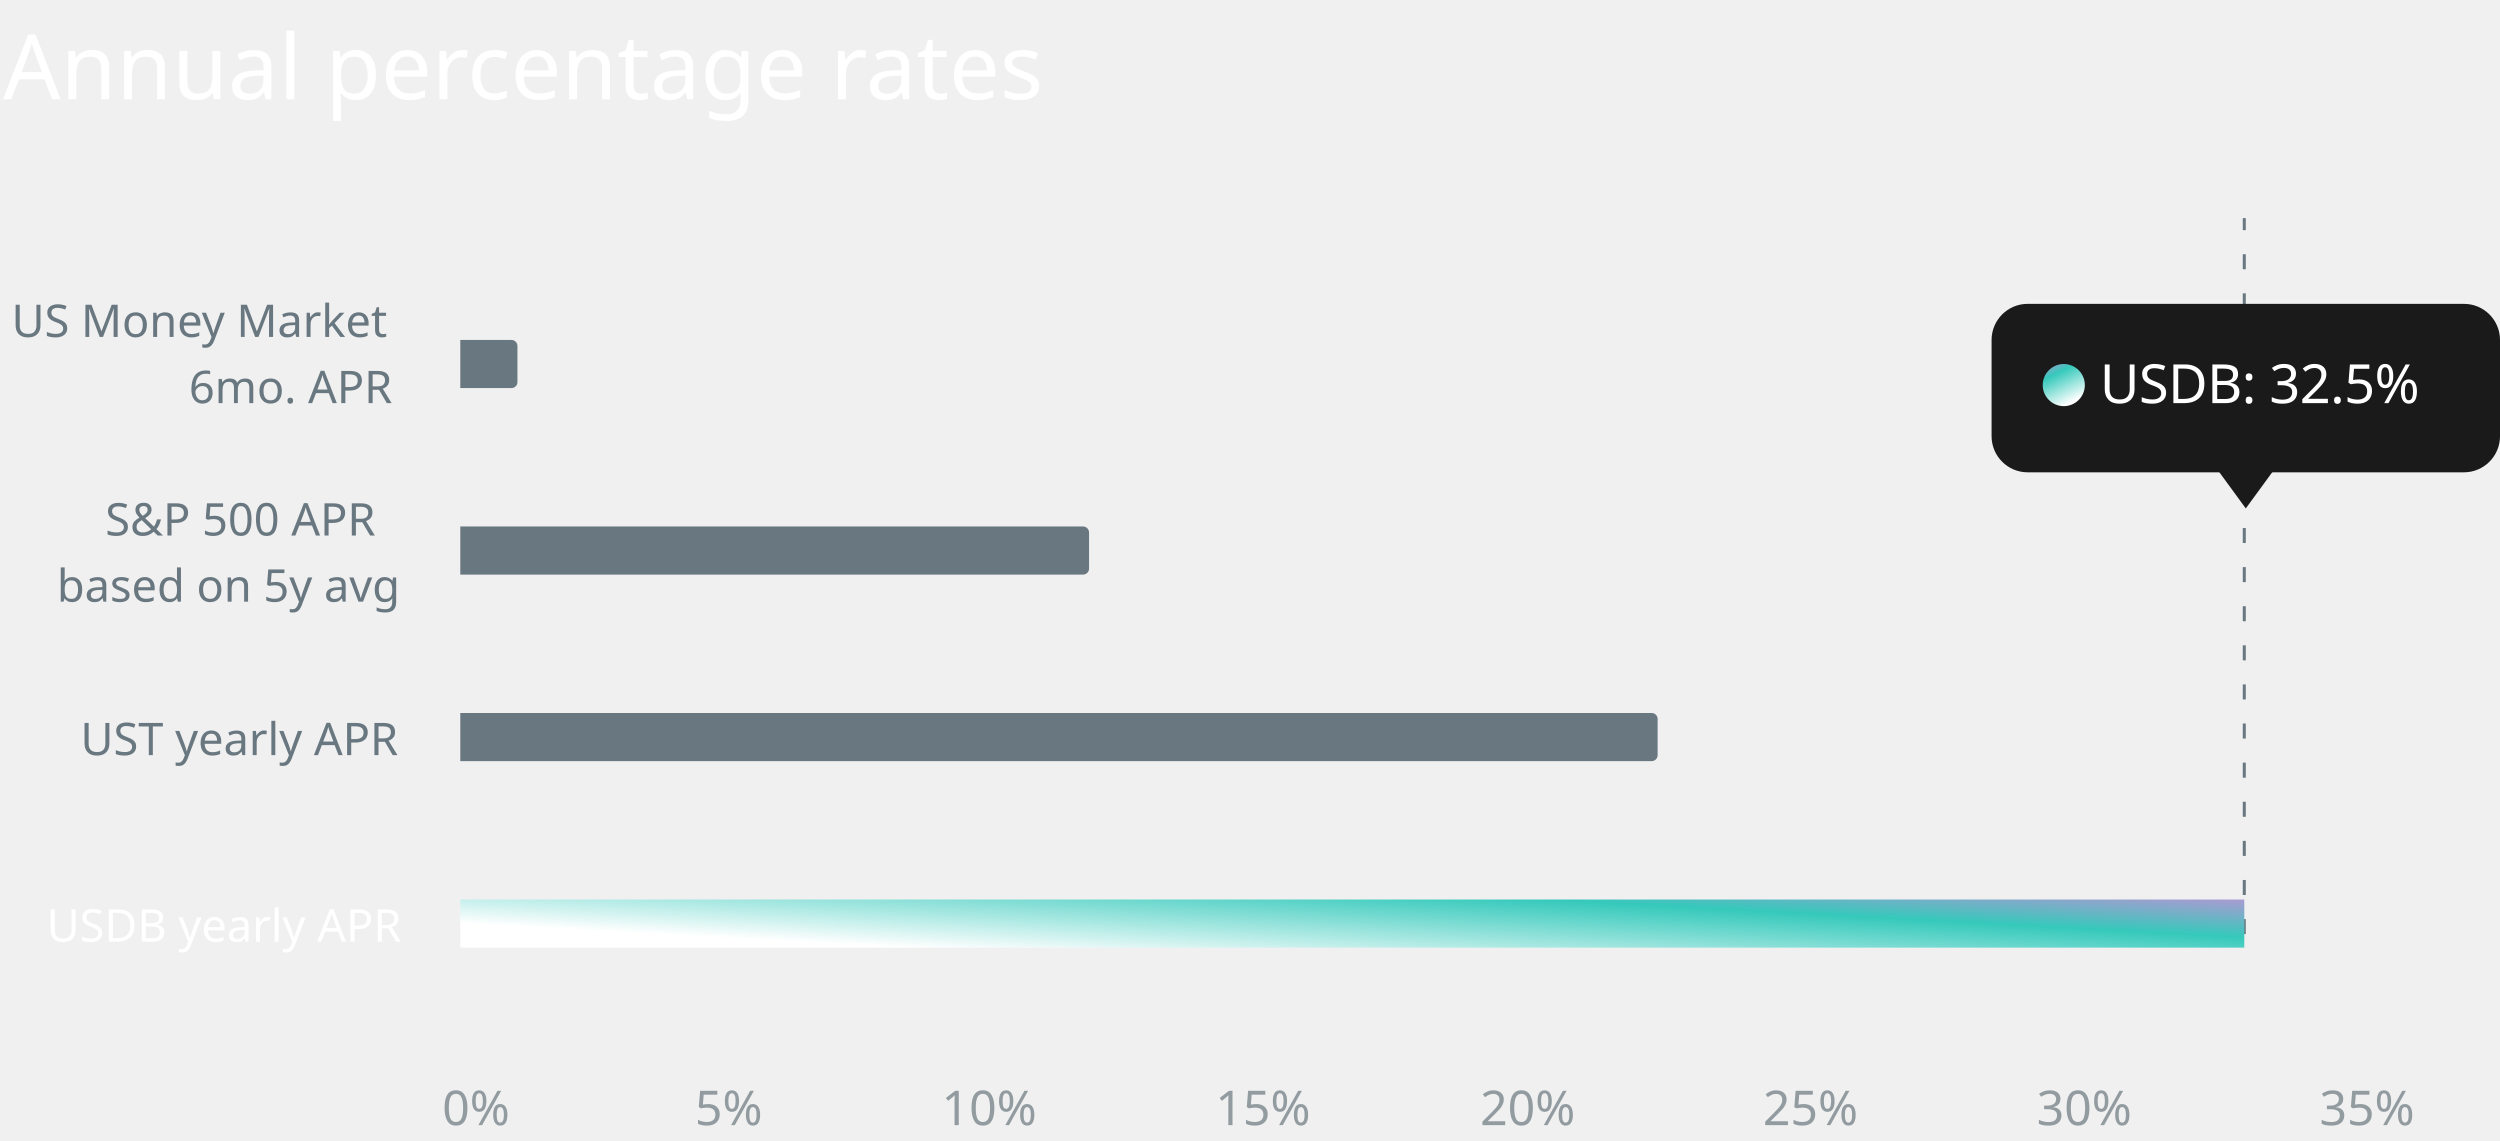
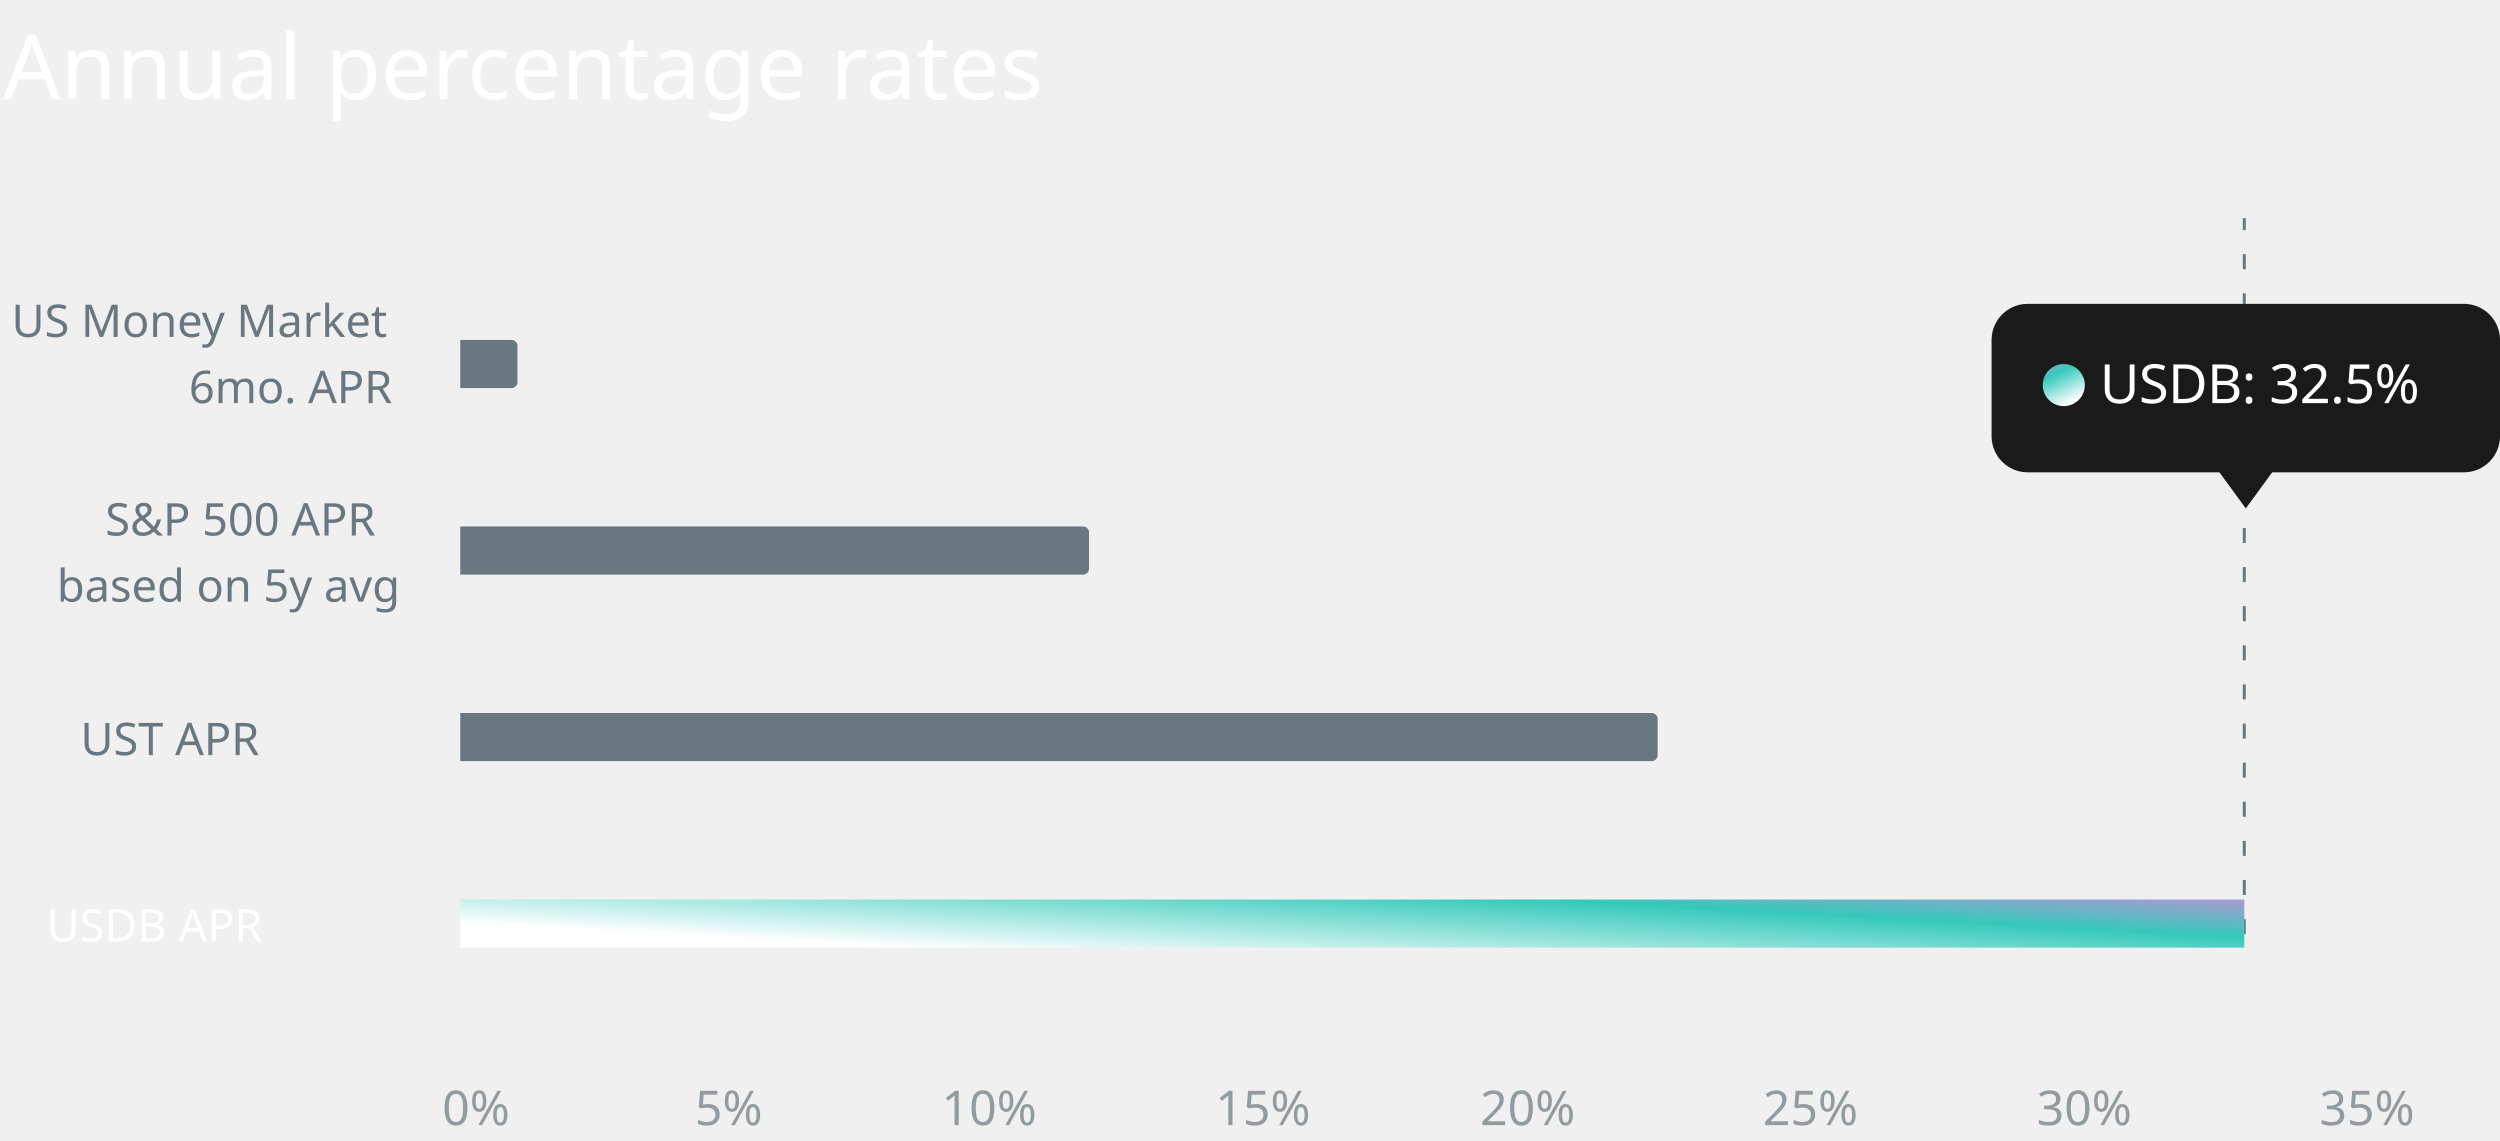
<svg xmlns="http://www.w3.org/2000/svg" width="831" height="379" viewBox="0 0 831 379">
  <defs>
    <linearGradient id="linear-gradient" x1="0.5" y1="1" x2="0" gradientUnits="objectBoundingBox">
      <stop offset="0" stop-color="#fff" />
      <stop offset="0.689" stop-color="#35c9bb" />
      <stop offset="1" stop-color="#a99bd1" />
    </linearGradient>
  </defs>
  <g id="Group_12243" data-name="Group 12243" transform="translate(-915 -1829)">
    <g id="Group_12241" data-name="Group 12241" transform="translate(7 21)">
      <line id="Line_302" data-name="Line 302" y1="238" transform="translate(1654 1880.5)" fill="none" stroke="#697780" stroke-width="1" stroke-dasharray="5 8" />
      <rect id="Rectangle_561" data-name="Rectangle 561" width="169" height="56" rx="12" transform="translate(1570 1909)" fill="#1a1a1a" />
      <path id="Polygon_1" data-name="Polygon 1" d="M9.5,0,19,13H0Z" transform="translate(1664 1977) rotate(180)" fill="#1a1a1a" />
      <g id="Group_11541" data-name="Group 11541" transform="translate(1601.342 1922.228)">
        <circle id="Ellipse_326" data-name="Ellipse 326" cx="7" cy="7" r="7" transform="translate(-14.341 6.773)" fill="url(#linear-gradient)" />
        <text id="USDB:_32.5_" data-name="USDB: 32.5%" transform="translate(4.658 19.773)" fill="#fff" stroke="rgba(0,0,0,0)" stroke-width="1" font-size="18" font-family="SegoeUI, Segoe UI" letter-spacing="-0.01em">
          <tspan x="0" y="0">USDB: 32.5%</tspan>
        </text>
      </g>
    </g>
    <g id="Group_12242" data-name="Group 12242" transform="translate(7 21)">
      <text id="Annual_percentage_rates" data-name="Annual percentage rates" transform="translate(909 1841)" fill="#fff" stroke="rgba(0,0,0,0)" stroke-width="1" font-size="30" font-family="SegoeUI, Segoe UI">
        <tspan x="0" y="0">Annual percentage rates</tspan>
      </text>
      <g id="Group_11538" data-name="Group 11538" transform="translate(442 1313)">
        <text id="_0_" data-name="0%" transform="translate(613 869)" fill="#929ba0" stroke="rgba(0,0,0,0)" stroke-width="1" font-size="16" font-family="SegoeUI, Segoe UI">
          <tspan x="0" y="0">0%</tspan>
        </text>
        <text id="_15_" data-name="15%" transform="translate(870 869)" fill="#929ba0" stroke="rgba(0,0,0,0)" stroke-width="1" font-size="16" font-family="SegoeUI, Segoe UI">
          <tspan x="0" y="0">15%</tspan>
        </text>
        <text id="_20_" data-name="20%" transform="translate(958 869)" fill="#929ba0" stroke="rgba(0,0,0,0)" stroke-width="1" font-size="16" font-family="SegoeUI, Segoe UI">
          <tspan x="0" y="0">20%</tspan>
        </text>
        <text id="_25_" data-name="25%" transform="translate(1052 869)" fill="#929ba0" stroke="rgba(0,0,0,0)" stroke-width="1" font-size="16" font-family="SegoeUI, Segoe UI">
          <tspan x="0" y="0">25%</tspan>
        </text>
        <text id="_30_" data-name="30%" transform="translate(1143 869)" fill="#929ba0" stroke="rgba(0,0,0,0)" stroke-width="1" font-size="16" font-family="SegoeUI, Segoe UI">
          <tspan x="0" y="0">30%</tspan>
        </text>
        <text id="_5_" data-name="5%" transform="translate(697 869)" fill="#929ba0" stroke="rgba(0,0,0,0)" stroke-width="1" font-size="16" font-family="SegoeUI, Segoe UI">
          <tspan x="0" y="0">5%</tspan>
        </text>
        <text id="_10_" data-name="10%" transform="translate(779 869)" fill="#929ba0" stroke="rgba(0,0,0,0)" stroke-width="1" font-size="16" font-family="SegoeUI, Segoe UI">
          <tspan x="0" y="0">10%</tspan>
        </text>
        <text id="_35_" data-name="35%" transform="translate(1237 869)" fill="#929ba0" stroke="rgba(0,0,0,0)" stroke-width="1" font-size="16" font-family="SegoeUI, Segoe UI">
          <tspan x="0" y="0">35%</tspan>
        </text>
      </g>
      <g id="Group_12240" data-name="Group 12240">
-         <text id="USDB_yearly_APR" data-name="USDB yearly APR" transform="translate(1035 2121)" fill="#fff" stroke="rgba(0,0,0,0)" stroke-width="1" font-size="15" font-family="SegoeUI, Segoe UI">
-           <tspan x="-111.497" y="0">USDB yearly APR</tspan>
+         <text id="USDB_APR" data-name="USDB APR" transform="translate(1035 2121)" fill="#fff" stroke="rgba(0,0,0,0)" stroke-width="1" font-size="15" font-family="SegoeUI, Segoe UI">
+           <tspan x="-111.497" y="0">USDB APR</tspan>
        </text>
        <g id="Group_12239" data-name="Group 12239">
          <g id="Group_11540" data-name="Group 11540" transform="translate(1654 2107) rotate(90)">
            <rect id="Rectangle_478" data-name="Rectangle 478" width="16" height="593" fill="url(#linear-gradient)" />
          </g>
          <g id="Group_11665" data-name="Group 11665" transform="translate(1459.643 2045) rotate(90)">
            <path id="Rectangle_478-2" data-name="Rectangle 478" d="M2,0H14a2,2,0,0,1,2,2V398a0,0,0,0,1,0,0H0a0,0,0,0,1,0,0V2A2,2,0,0,1,2,0Z" transform="translate(0 0.643)" fill="#697780" />
          </g>
          <g id="Group_11666" data-name="Group 11666" transform="translate(1080.557 1921) rotate(90)">
            <path id="Rectangle_478-3" data-name="Rectangle 478" d="M2,0H14a2,2,0,0,1,2,2V19a0,0,0,0,1,0,0H0a0,0,0,0,1,0,0V2A2,2,0,0,1,2,0Z" transform="translate(0 0.557)" fill="#697780" />
          </g>
          <g id="Group_11667" data-name="Group 11667" transform="translate(1225.32 1983) rotate(90)">
            <path id="Rectangle_478-4" data-name="Rectangle 478" d="M2,0H14a2,2,0,0,1,2,2V209a0,0,0,0,1,0,0H0a0,0,0,0,1,0,0V2A2,2,0,0,1,2,0Z" transform="translate(0 -44.68)" fill="#697780" />
          </g>
        </g>
-         <text id="UST_yearly_APR" data-name="UST yearly APR" transform="translate(1035 2059)" fill="#697780" stroke="rgba(0,0,0,0)" stroke-width="1" font-size="15" font-family="SegoeUI, Segoe UI">
-           <tspan x="-100.239" y="0">UST yearly APR</tspan>
+         <text id="UST_APR" data-name="UST APR" transform="translate(1035 2059)" fill="#697780" stroke="rgba(0,0,0,0)" stroke-width="1" font-size="15" font-family="SegoeUI, Segoe UI">
+           <tspan x="-100.239" y="0">UST APR</tspan>
        </text>
        <text id="S_P_500_APR_based_on_5y_avg" data-name="S&amp;P 500 APR  based on 5y avg" transform="translate(1035 1986)" fill="#697780" stroke="rgba(0,0,0,0)" stroke-width="1" font-size="15" font-family="SegoeUI, Segoe UI">
          <tspan x="-92.007" y="0">S&amp;P 500 APR </tspan>
          <tspan x="-108.091" y="22">based on 5y avg</tspan>
        </text>
        <text id="US_Money_Market_6mo._APR" data-name="US Money Market  6mo. APR" transform="translate(1035 1920)" fill="#697780" stroke="rgba(0,0,0,0)" stroke-width="1" font-size="15" font-family="SegoeUI, Segoe UI">
          <tspan x="-123.149" y="0">US Money Market </tspan>
          <tspan x="-64.204" y="22">6mo. APR</tspan>
        </text>
      </g>
    </g>
  </g>
</svg>
